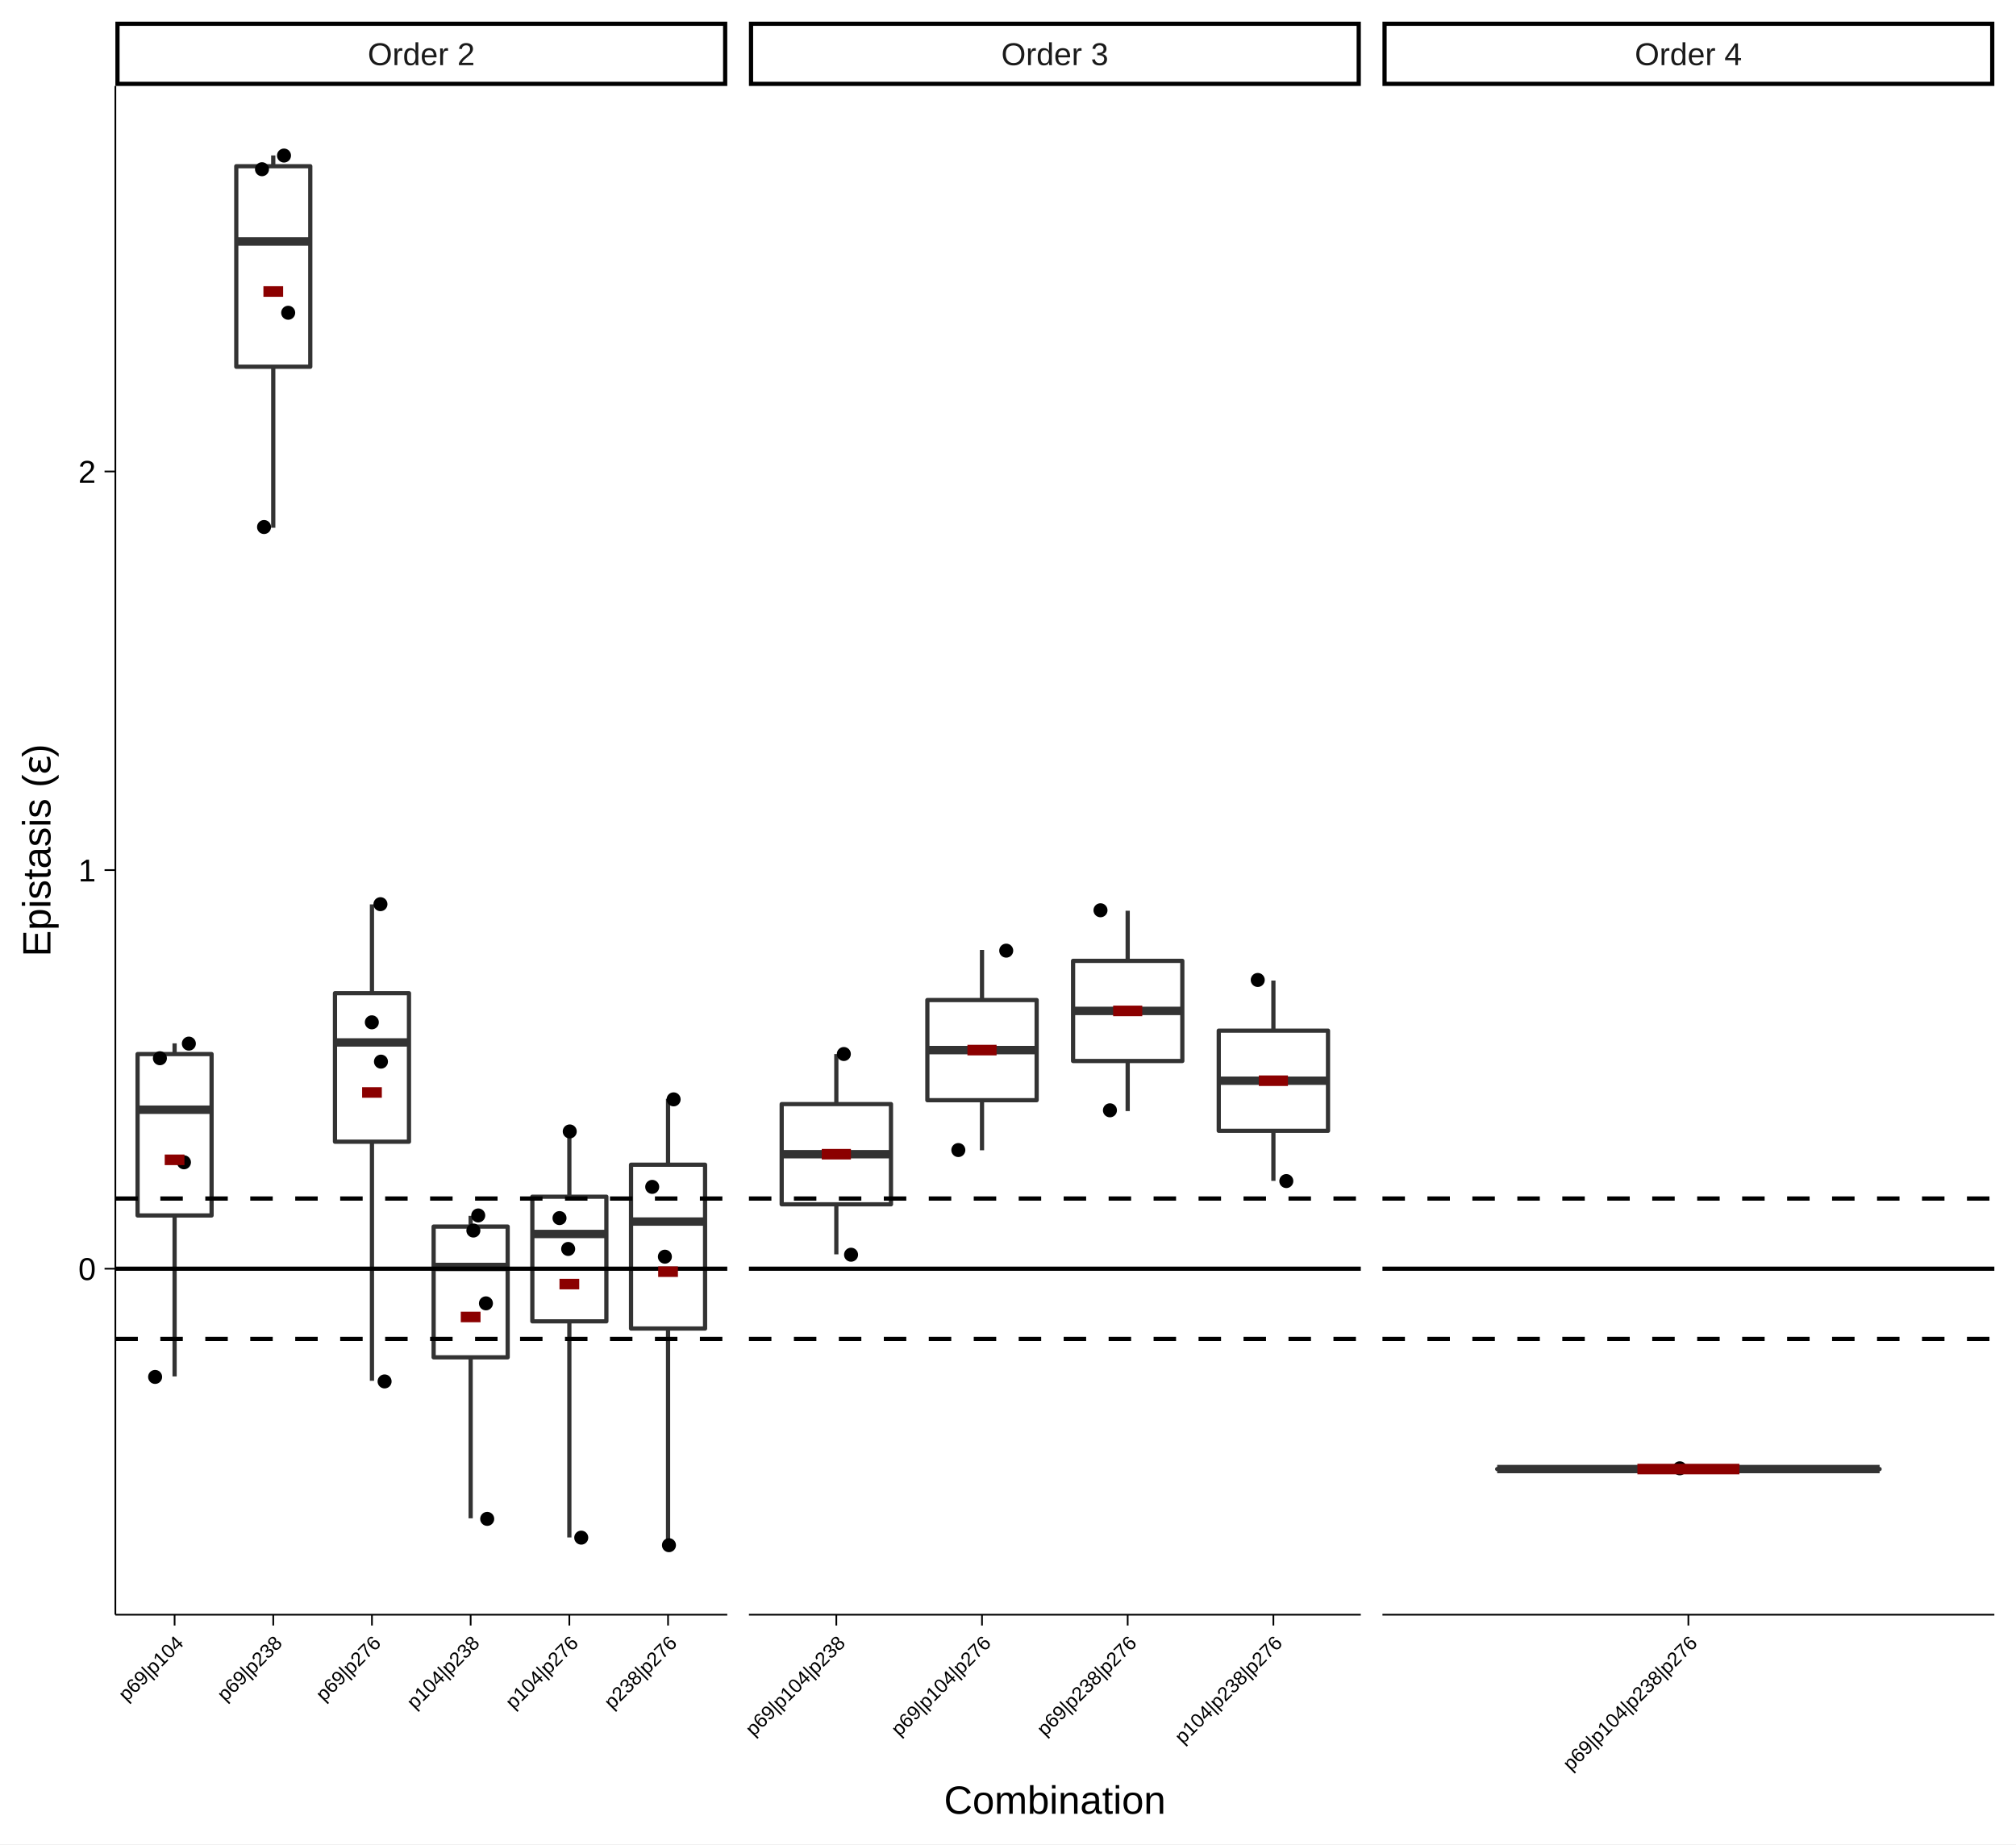
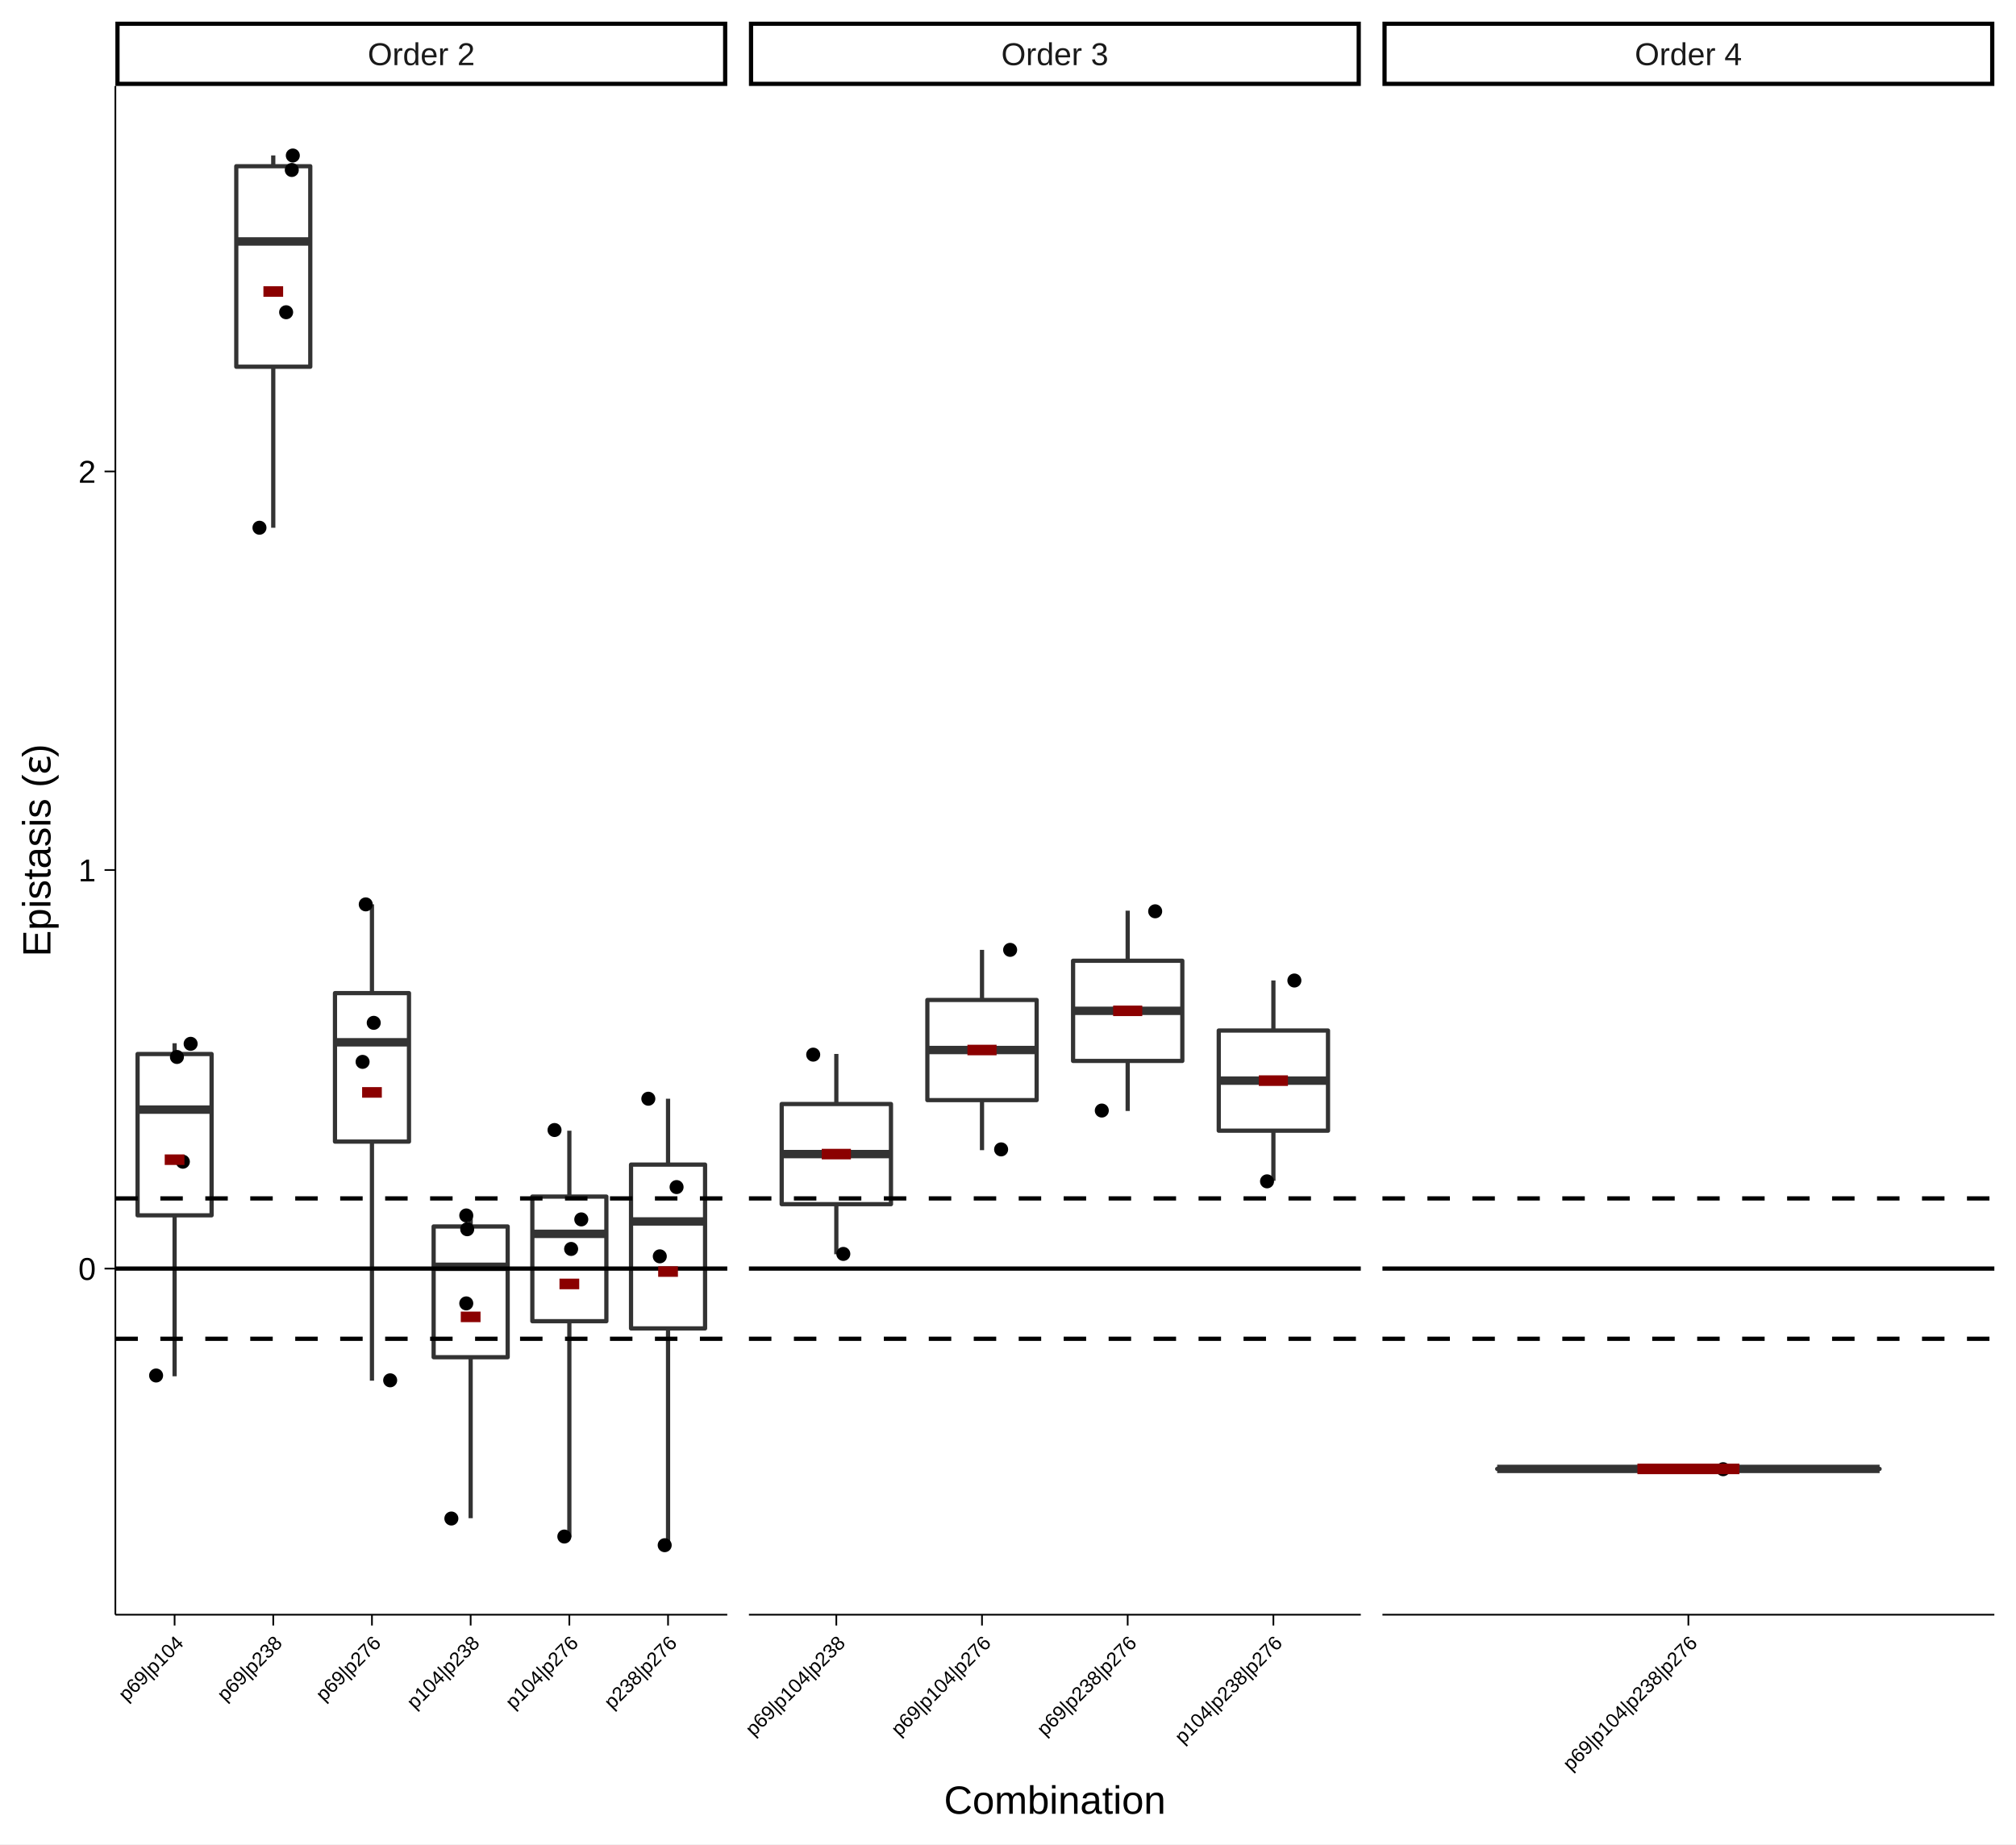
<svg xmlns="http://www.w3.org/2000/svg" class="svglite" width="510.24pt" height="466.77pt" viewBox="0 0 510.24 466.77">
  <defs>
    <style type="text/css">
    .svglite line, .svglite polyline, .svglite polygon, .svglite path, .svglite rect, .svglite circle {
      fill: none;
      stroke: #000000;
      stroke-linecap: round;
      stroke-linejoin: round;
      stroke-miterlimit: 10.00;
    }
  </style>
  </defs>
  <rect width="100%" height="100%" style="stroke: none; fill: #FFFFFF;" />
  <defs>
    <clipPath id="cpMC4wMHw1MTAuMjR8MC4wMHw0NjYuNzc=">
      <rect x="0.00" y="0.00" width="510.24" height="466.77" />
    </clipPath>
  </defs>
  <g clip-path="url(#cpMC4wMHw1MTAuMjR8MC4wMHw0NjYuNzc=)">
    <rect x="0" y="0.00" width="510.24" height="466.77" style="stroke-width: 1.07; stroke: #FFFFFF; fill: #FFFFFF;" />
  </g>
  <defs>
    <clipPath id="cpMjkuMjB8MTg0LjA3fDIxLjc2fDQwOC42OA==">
      <rect x="29.20" y="21.76" width="154.87" height="386.92" />
    </clipPath>
  </defs>
  <g clip-path="url(#cpMjkuMjB8MTg0LjA3fDIxLjc2fDQwOC42OA==)">
    <rect x="29.20" y="21.76" width="154.87" height="386.92" style="stroke-width: 1.07; stroke: none; fill: #FFFFFF;" />
-     <line x1="44.19" y1="266.79" x2="44.19" y2="264.07" style="stroke-width: 1.07; stroke: #333333; stroke-linecap: butt;" />
-     <line x1="44.19" y1="307.63" x2="44.19" y2="348.38" style="stroke-width: 1.07; stroke: #333333; stroke-linecap: butt;" />
-     <polygon points="34.82,266.79 34.82,307.63 53.55,307.63 53.55,266.79 34.82,266.79 " style="stroke-width: 1.07; stroke: #333333; fill: #FFFFFF;" />
-     <line x1="34.82" y1="280.87" x2="53.55" y2="280.87" style="stroke-width: 2.13; stroke: #333333; stroke-linecap: butt;" />
+     <line x1="44.19" y1="266.77" x2="44.19" y2="264.04" style="stroke-width: 1.07; stroke: #333333; stroke-linecap: butt;" />
+     <line x1="44.19" y1="307.60" x2="44.19" y2="348.34" style="stroke-width: 1.07; stroke: #333333; stroke-linecap: butt;" />
+     <polygon points="34.82,266.77 34.82,307.60 53.55,307.60 53.55,266.77 34.82,266.77 " style="stroke-width: 1.07; stroke: #333333; fill: #FFFFFF;" />
+     <line x1="34.82" y1="280.84" x2="53.55" y2="280.84" style="stroke-width: 2.13; stroke: #333333; stroke-linecap: butt;" />
    <line x1="69.16" y1="42.07" x2="69.16" y2="39.34" style="stroke-width: 1.07; stroke: #333333; stroke-linecap: butt;" />
-     <line x1="69.16" y1="92.82" x2="69.16" y2="133.58" style="stroke-width: 1.07; stroke: #333333; stroke-linecap: butt;" />
+     <line x1="69.16" y1="92.82" x2="69.16" y2="133.57" style="stroke-width: 1.07; stroke: #333333; stroke-linecap: butt;" />
    <polygon points="59.80,42.07 59.80,92.82 78.53,92.82 78.53,42.07 59.80,42.07 " style="stroke-width: 1.07; stroke: #333333; fill: #FFFFFF;" />
    <line x1="59.80" y1="61.11" x2="78.53" y2="61.11" style="stroke-width: 2.13; stroke: #333333; stroke-linecap: butt;" />
-     <line x1="94.14" y1="251.38" x2="94.14" y2="228.90" style="stroke-width: 1.07; stroke: #333333; stroke-linecap: butt;" />
-     <line x1="94.14" y1="288.97" x2="94.14" y2="349.48" style="stroke-width: 1.07; stroke: #333333; stroke-linecap: butt;" />
-     <polygon points="84.78,251.38 84.78,288.97 103.51,288.97 103.51,251.38 84.78,251.38 " style="stroke-width: 1.07; stroke: #333333; fill: #FFFFFF;" />
-     <line x1="84.78" y1="263.84" x2="103.51" y2="263.84" style="stroke-width: 2.13; stroke: #333333; stroke-linecap: butt;" />
-     <line x1="119.12" y1="310.45" x2="119.12" y2="307.73" style="stroke-width: 1.07; stroke: #333333; stroke-linecap: butt;" />
-     <line x1="119.12" y1="343.54" x2="119.12" y2="384.29" style="stroke-width: 1.07; stroke: #333333; stroke-linecap: butt;" />
-     <polygon points="109.75,310.45 109.75,343.54 128.49,343.54 128.49,310.45 109.75,310.45 " style="stroke-width: 1.07; stroke: #333333; fill: #FFFFFF;" />
-     <line x1="109.75" y1="320.66" x2="128.49" y2="320.66" style="stroke-width: 2.13; stroke: #333333; stroke-linecap: butt;" />
-     <line x1="144.10" y1="302.89" x2="144.10" y2="286.22" style="stroke-width: 1.07; stroke: #333333; stroke-linecap: butt;" />
-     <line x1="144.10" y1="334.43" x2="144.10" y2="389.13" style="stroke-width: 1.07; stroke: #333333; stroke-linecap: butt;" />
-     <polygon points="134.73,302.89 134.73,334.43 153.47,334.43 153.47,302.89 134.73,302.89 " style="stroke-width: 1.07; stroke: #333333; fill: #FFFFFF;" />
-     <line x1="134.73" y1="312.32" x2="153.47" y2="312.32" style="stroke-width: 2.13; stroke: #333333; stroke-linecap: butt;" />
-     <line x1="169.08" y1="294.79" x2="169.08" y2="278.12" style="stroke-width: 1.07; stroke: #333333; stroke-linecap: butt;" />
-     <line x1="169.08" y1="336.25" x2="169.08" y2="390.95" style="stroke-width: 1.07; stroke: #333333; stroke-linecap: butt;" />
-     <polygon points="159.71,294.79 159.71,336.25 178.45,336.25 178.45,294.79 159.71,294.79 " style="stroke-width: 1.07; stroke: #333333; fill: #FFFFFF;" />
-     <line x1="159.71" y1="309.18" x2="178.45" y2="309.18" style="stroke-width: 2.13; stroke: #333333; stroke-linecap: butt;" />
-     <circle cx="39.26" cy="348.50" r="1.42" style="stroke-width: 0.71; fill: #000000;" />
-     <circle cx="40.47" cy="267.84" r="1.42" style="stroke-width: 0.71; fill: #000000;" />
-     <circle cx="46.56" cy="294.18" r="1.42" style="stroke-width: 0.71; fill: #000000;" />
-     <circle cx="47.80" cy="264.14" r="1.42" style="stroke-width: 0.71; fill: #000000;" />
-     <circle cx="66.83" cy="133.39" r="1.42" style="stroke-width: 0.71; fill: #000000;" />
-     <circle cx="66.31" cy="42.83" r="1.42" style="stroke-width: 0.71; fill: #000000;" />
-     <circle cx="72.94" cy="79.16" r="1.42" style="stroke-width: 0.71; fill: #000000;" />
-     <circle cx="71.88" cy="39.37" r="1.42" style="stroke-width: 0.71; fill: #000000;" />
-     <circle cx="97.34" cy="349.64" r="1.42" style="stroke-width: 0.71; fill: #000000;" />
-     <circle cx="94.11" cy="258.75" r="1.42" style="stroke-width: 0.71; fill: #000000;" />
-     <circle cx="96.42" cy="268.70" r="1.42" style="stroke-width: 0.71; fill: #000000;" />
-     <circle cx="96.29" cy="228.85" r="1.42" style="stroke-width: 0.71; fill: #000000;" />
-     <circle cx="123.31" cy="384.43" r="1.42" style="stroke-width: 0.71; fill: #000000;" />
-     <circle cx="119.81" cy="311.45" r="1.42" style="stroke-width: 0.71; fill: #000000;" />
-     <circle cx="122.99" cy="329.88" r="1.42" style="stroke-width: 0.71; fill: #000000;" />
-     <circle cx="121.04" cy="307.63" r="1.42" style="stroke-width: 0.71; fill: #000000;" />
-     <circle cx="147.11" cy="389.18" r="1.42" style="stroke-width: 0.71; fill: #000000;" />
-     <circle cx="143.80" cy="316.11" r="1.42" style="stroke-width: 0.71; fill: #000000;" />
-     <circle cx="141.61" cy="308.30" r="1.42" style="stroke-width: 0.71; fill: #000000;" />
-     <circle cx="144.20" cy="286.37" r="1.42" style="stroke-width: 0.71; fill: #000000;" />
-     <circle cx="169.31" cy="391.09" r="1.42" style="stroke-width: 0.71; fill: #000000;" />
-     <circle cx="168.28" cy="318.07" r="1.42" style="stroke-width: 0.71; fill: #000000;" />
-     <circle cx="165.07" cy="300.40" r="1.42" style="stroke-width: 0.71; fill: #000000;" />
-     <circle cx="170.49" cy="278.25" r="1.42" style="stroke-width: 0.71; fill: #000000;" />
-     <line x1="29.20" y1="321.11" x2="184.07" y2="321.11" style="stroke-width: 1.07; stroke-linecap: butt;" />
-     <line x1="29.20" y1="303.35" x2="184.07" y2="303.35" style="stroke-width: 1.07; stroke-dasharray: 5.69,5.69; stroke-linecap: butt;" />
-     <line x1="29.20" y1="338.88" x2="184.07" y2="338.88" style="stroke-width: 1.07; stroke-dasharray: 5.69,5.69; stroke-linecap: butt;" />
-     <line x1="41.69" y1="293.55" x2="46.68" y2="293.55" style="stroke-width: 2.67; stroke: #8B0000; stroke-linecap: butt;" />
+     <line x1="94.14" y1="251.36" x2="94.14" y2="228.88" style="stroke-width: 1.07; stroke: #333333; stroke-linecap: butt;" />
+     <line x1="94.14" y1="288.94" x2="94.14" y2="349.45" style="stroke-width: 1.07; stroke: #333333; stroke-linecap: butt;" />
+     <polygon points="84.78,251.36 84.78,288.94 103.51,288.94 103.51,251.36 84.78,251.36 " style="stroke-width: 1.07; stroke: #333333; fill: #FFFFFF;" />
+     <line x1="84.78" y1="263.81" x2="103.51" y2="263.81" style="stroke-width: 2.13; stroke: #333333; stroke-linecap: butt;" />
+     <line x1="119.12" y1="310.42" x2="119.12" y2="307.70" style="stroke-width: 1.07; stroke: #333333; stroke-linecap: butt;" />
+     <line x1="119.12" y1="343.51" x2="119.12" y2="384.26" style="stroke-width: 1.07; stroke: #333333; stroke-linecap: butt;" />
+     <polygon points="109.75,310.42 109.75,343.51 128.49,343.51 128.49,310.42 109.75,310.42 " style="stroke-width: 1.07; stroke: #333333; fill: #FFFFFF;" />
+     <line x1="109.75" y1="320.63" x2="128.49" y2="320.63" style="stroke-width: 2.13; stroke: #333333; stroke-linecap: butt;" />
+     <line x1="144.10" y1="302.86" x2="144.10" y2="286.19" style="stroke-width: 1.07; stroke: #333333; stroke-linecap: butt;" />
+     <line x1="144.10" y1="334.40" x2="144.10" y2="389.09" style="stroke-width: 1.07; stroke: #333333; stroke-linecap: butt;" />
+     <polygon points="134.73,302.86 134.73,334.40 153.47,334.40 153.47,302.86 134.73,302.86 " style="stroke-width: 1.07; stroke: #333333; fill: #FFFFFF;" />
+     <line x1="134.73" y1="312.29" x2="153.47" y2="312.29" style="stroke-width: 2.13; stroke: #333333; stroke-linecap: butt;" />
+     <line x1="169.08" y1="294.76" x2="169.08" y2="278.09" style="stroke-width: 1.07; stroke: #333333; stroke-linecap: butt;" />
+     <line x1="169.08" y1="336.22" x2="169.08" y2="390.91" style="stroke-width: 1.07; stroke: #333333; stroke-linecap: butt;" />
+     <polygon points="159.71,294.76 159.71,336.22 178.45,336.22 178.45,294.76 159.71,294.76 " style="stroke-width: 1.07; stroke: #333333; fill: #FFFFFF;" />
+     <line x1="159.71" y1="309.15" x2="178.45" y2="309.15" style="stroke-width: 2.13; stroke: #333333; stroke-linecap: butt;" />
+     <circle cx="39.51" cy="348.14" r="1.42" style="stroke-width: 0.71; fill: #000000;" />
+     <circle cx="44.78" cy="267.52" r="1.42" style="stroke-width: 0.71; fill: #000000;" />
+     <circle cx="46.28" cy="294.03" r="1.42" style="stroke-width: 0.71; fill: #000000;" />
+     <circle cx="48.25" cy="264.19" r="1.42" style="stroke-width: 0.71; fill: #000000;" />
+     <circle cx="65.67" cy="133.57" r="1.42" style="stroke-width: 0.71; fill: #000000;" />
+     <circle cx="73.85" cy="43.02" r="1.42" style="stroke-width: 0.71; fill: #000000;" />
+     <circle cx="72.42" cy="79.03" r="1.42" style="stroke-width: 0.71; fill: #000000;" />
+     <circle cx="74.11" cy="39.36" r="1.42" style="stroke-width: 0.71; fill: #000000;" />
+     <circle cx="98.75" cy="349.36" r="1.42" style="stroke-width: 0.71; fill: #000000;" />
+     <circle cx="94.59" cy="258.88" r="1.42" style="stroke-width: 0.71; fill: #000000;" />
+     <circle cx="91.77" cy="268.76" r="1.42" style="stroke-width: 0.71; fill: #000000;" />
+     <circle cx="92.57" cy="228.90" r="1.42" style="stroke-width: 0.71; fill: #000000;" />
+     <circle cx="114.24" cy="384.34" r="1.42" style="stroke-width: 0.71; fill: #000000;" />
+     <circle cx="118.25" cy="311.12" r="1.42" style="stroke-width: 0.71; fill: #000000;" />
+     <circle cx="118.01" cy="329.89" r="1.42" style="stroke-width: 0.71; fill: #000000;" />
+     <circle cx="118.01" cy="307.63" r="1.42" style="stroke-width: 0.71; fill: #000000;" />
+     <circle cx="142.83" cy="388.90" r="1.42" style="stroke-width: 0.71; fill: #000000;" />
+     <circle cx="144.55" cy="316.11" r="1.42" style="stroke-width: 0.71; fill: #000000;" />
+     <circle cx="147.12" cy="308.63" r="1.42" style="stroke-width: 0.71; fill: #000000;" />
+     <circle cx="140.35" cy="286.01" r="1.42" style="stroke-width: 0.71; fill: #000000;" />
+     <circle cx="168.23" cy="391.09" r="1.42" style="stroke-width: 0.71; fill: #000000;" />
+     <circle cx="166.99" cy="317.98" r="1.42" style="stroke-width: 0.71; fill: #000000;" />
+     <circle cx="171.24" cy="300.45" r="1.42" style="stroke-width: 0.71; fill: #000000;" />
+     <circle cx="164.09" cy="278.09" r="1.42" style="stroke-width: 0.71; fill: #000000;" />
+     <line x1="29.20" y1="321.08" x2="184.07" y2="321.08" style="stroke-width: 1.07; stroke-linecap: butt;" />
+     <line x1="29.20" y1="303.32" x2="184.07" y2="303.32" style="stroke-width: 1.07; stroke-dasharray: 5.69,5.69; stroke-linecap: butt;" />
+     <line x1="29.20" y1="338.85" x2="184.07" y2="338.85" style="stroke-width: 1.07; stroke-dasharray: 5.69,5.69; stroke-linecap: butt;" />
+     <line x1="41.69" y1="293.52" x2="46.68" y2="293.52" style="stroke-width: 2.67; stroke: #8B0000; stroke-linecap: butt;" />
    <line x1="66.67" y1="73.78" x2="71.66" y2="73.78" style="stroke-width: 2.67; stroke: #8B0000; stroke-linecap: butt;" />
-     <line x1="91.65" y1="276.51" x2="96.64" y2="276.51" style="stroke-width: 2.67; stroke: #8B0000; stroke-linecap: butt;" />
-     <line x1="116.62" y1="333.33" x2="121.62" y2="333.33" style="stroke-width: 2.67; stroke: #8B0000; stroke-linecap: butt;" />
-     <line x1="141.60" y1="325.00" x2="146.60" y2="325.00" style="stroke-width: 2.67; stroke: #8B0000; stroke-linecap: butt;" />
-     <line x1="166.58" y1="321.86" x2="171.58" y2="321.86" style="stroke-width: 2.67; stroke: #8B0000; stroke-linecap: butt;" />
+     <line x1="91.65" y1="276.49" x2="96.64" y2="276.49" style="stroke-width: 2.67; stroke: #8B0000; stroke-linecap: butt;" />
+     <line x1="116.62" y1="333.30" x2="121.62" y2="333.30" style="stroke-width: 2.67; stroke: #8B0000; stroke-linecap: butt;" />
+     <line x1="141.60" y1="324.97" x2="146.60" y2="324.97" style="stroke-width: 2.67; stroke: #8B0000; stroke-linecap: butt;" />
+     <line x1="166.58" y1="321.83" x2="171.58" y2="321.83" style="stroke-width: 2.67; stroke: #8B0000; stroke-linecap: butt;" />
  </g>
  <g clip-path="url(#cpMC4wMHw1MTAuMjR8MC4wMHw0NjYuNzc=)">
</g>
  <defs>
    <clipPath id="cpMTg5LjU1fDM0NC40MXwyMS43Nnw0MDguNjg=">
      <rect x="189.55" y="21.76" width="154.87" height="386.92" />
    </clipPath>
  </defs>
  <g clip-path="url(#cpMTg5LjU1fDM0NC40MXwyMS43Nnw0MDguNjg=)">
    <rect x="189.55" y="21.76" width="154.87" height="386.92" style="stroke-width: 1.07; stroke: none; fill: #FFFFFF;" />
-     <line x1="211.67" y1="279.45" x2="211.67" y2="266.78" style="stroke-width: 1.07; stroke: #333333; stroke-linecap: butt;" />
-     <line x1="211.67" y1="304.81" x2="211.67" y2="317.48" style="stroke-width: 1.07; stroke: #333333; stroke-linecap: butt;" />
-     <polygon points="197.84,279.45 197.84,304.81 225.50,304.81 225.50,279.45 197.84,279.45 " style="stroke-width: 1.07; stroke: #333333; fill: #FFFFFF;" />
-     <line x1="197.84" y1="292.13" x2="225.50" y2="292.13" style="stroke-width: 2.13; stroke: #333333; stroke-linecap: butt;" />
-     <line x1="248.54" y1="253.11" x2="248.54" y2="240.43" style="stroke-width: 1.07; stroke: #333333; stroke-linecap: butt;" />
-     <line x1="248.54" y1="278.46" x2="248.54" y2="291.14" style="stroke-width: 1.07; stroke: #333333; stroke-linecap: butt;" />
-     <polygon points="234.71,253.11 234.71,278.46 262.37,278.46 262.37,253.11 234.71,253.11 " style="stroke-width: 1.07; stroke: #333333; fill: #FFFFFF;" />
-     <line x1="234.71" y1="265.78" x2="262.37" y2="265.78" style="stroke-width: 2.13; stroke: #333333; stroke-linecap: butt;" />
-     <line x1="285.41" y1="243.19" x2="285.41" y2="230.51" style="stroke-width: 1.07; stroke: #333333; stroke-linecap: butt;" />
-     <line x1="285.41" y1="268.54" x2="285.41" y2="281.22" style="stroke-width: 1.07; stroke: #333333; stroke-linecap: butt;" />
-     <polygon points="271.59,243.19 271.59,268.54 299.24,268.54 299.24,243.19 271.59,243.19 " style="stroke-width: 1.07; stroke: #333333; fill: #FFFFFF;" />
-     <line x1="271.59" y1="255.86" x2="299.24" y2="255.86" style="stroke-width: 2.13; stroke: #333333; stroke-linecap: butt;" />
-     <line x1="322.29" y1="260.86" x2="322.29" y2="248.18" style="stroke-width: 1.07; stroke: #333333; stroke-linecap: butt;" />
-     <line x1="322.29" y1="286.21" x2="322.29" y2="298.88" style="stroke-width: 1.07; stroke: #333333; stroke-linecap: butt;" />
-     <polygon points="308.46,260.86 308.46,286.21 336.11,286.21 336.11,260.86 308.46,260.86 " style="stroke-width: 1.07; stroke: #333333; fill: #FFFFFF;" />
-     <line x1="308.46" y1="273.53" x2="336.11" y2="273.53" style="stroke-width: 2.13; stroke: #333333; stroke-linecap: butt;" />
-     <circle cx="213.57" cy="266.77" r="1.42" style="stroke-width: 0.71; fill: #000000;" />
-     <circle cx="215.40" cy="317.57" r="1.42" style="stroke-width: 0.71; fill: #000000;" />
-     <circle cx="254.67" cy="240.61" r="1.42" style="stroke-width: 0.71; fill: #000000;" />
-     <circle cx="242.55" cy="291.08" r="1.42" style="stroke-width: 0.71; fill: #000000;" />
-     <circle cx="278.53" cy="230.39" r="1.42" style="stroke-width: 0.71; fill: #000000;" />
-     <circle cx="280.92" cy="281.02" r="1.42" style="stroke-width: 0.71; fill: #000000;" />
-     <circle cx="318.33" cy="248.03" r="1.42" style="stroke-width: 0.71; fill: #000000;" />
-     <circle cx="325.56" cy="298.93" r="1.42" style="stroke-width: 0.71; fill: #000000;" />
-     <line x1="189.55" y1="321.11" x2="344.41" y2="321.11" style="stroke-width: 1.07; stroke-linecap: butt;" />
-     <line x1="189.55" y1="303.35" x2="344.41" y2="303.35" style="stroke-width: 1.07; stroke-dasharray: 5.69,5.69; stroke-linecap: butt;" />
-     <line x1="189.55" y1="338.88" x2="344.41" y2="338.88" style="stroke-width: 1.07; stroke-dasharray: 5.69,5.69; stroke-linecap: butt;" />
-     <line x1="207.98" y1="292.13" x2="215.36" y2="292.13" style="stroke-width: 2.67; stroke: #8B0000; stroke-linecap: butt;" />
-     <line x1="244.85" y1="265.78" x2="252.23" y2="265.78" style="stroke-width: 2.67; stroke: #8B0000; stroke-linecap: butt;" />
-     <line x1="281.73" y1="255.86" x2="289.10" y2="255.86" style="stroke-width: 2.67; stroke: #8B0000; stroke-linecap: butt;" />
-     <line x1="318.60" y1="273.53" x2="325.97" y2="273.53" style="stroke-width: 2.67; stroke: #8B0000; stroke-linecap: butt;" />
+     <line x1="211.67" y1="279.43" x2="211.67" y2="266.75" style="stroke-width: 1.07; stroke: #333333; stroke-linecap: butt;" />
+     <line x1="211.67" y1="304.78" x2="211.67" y2="317.45" style="stroke-width: 1.07; stroke: #333333; stroke-linecap: butt;" />
+     <polygon points="197.84,279.43 197.84,304.78 225.50,304.78 225.50,279.43 197.84,279.43 " style="stroke-width: 1.07; stroke: #333333; fill: #FFFFFF;" />
+     <line x1="197.84" y1="292.10" x2="225.50" y2="292.10" style="stroke-width: 2.13; stroke: #333333; stroke-linecap: butt;" />
+     <line x1="248.54" y1="253.09" x2="248.54" y2="240.41" style="stroke-width: 1.07; stroke: #333333; stroke-linecap: butt;" />
+     <line x1="248.54" y1="278.44" x2="248.54" y2="291.11" style="stroke-width: 1.07; stroke: #333333; stroke-linecap: butt;" />
+     <polygon points="234.71,253.09 234.71,278.44 262.37,278.44 262.37,253.09 234.71,253.09 " style="stroke-width: 1.07; stroke: #333333; fill: #FFFFFF;" />
+     <line x1="234.71" y1="265.76" x2="262.37" y2="265.76" style="stroke-width: 2.13; stroke: #333333; stroke-linecap: butt;" />
+     <line x1="285.41" y1="243.17" x2="285.41" y2="230.49" style="stroke-width: 1.07; stroke: #333333; stroke-linecap: butt;" />
+     <line x1="285.41" y1="268.52" x2="285.41" y2="281.19" style="stroke-width: 1.07; stroke: #333333; stroke-linecap: butt;" />
+     <polygon points="271.59,243.17 271.59,268.52 299.24,268.52 299.24,243.17 271.59,243.17 " style="stroke-width: 1.07; stroke: #333333; fill: #FFFFFF;" />
+     <line x1="271.59" y1="255.84" x2="299.24" y2="255.84" style="stroke-width: 2.13; stroke: #333333; stroke-linecap: butt;" />
+     <line x1="322.29" y1="260.83" x2="322.29" y2="248.16" style="stroke-width: 1.07; stroke: #333333; stroke-linecap: butt;" />
+     <line x1="322.29" y1="286.18" x2="322.29" y2="298.86" style="stroke-width: 1.07; stroke: #333333; stroke-linecap: butt;" />
+     <polygon points="308.46,260.83 308.46,286.18 336.11,286.18 336.11,260.83 308.46,260.83 " style="stroke-width: 1.07; stroke: #333333; fill: #FFFFFF;" />
+     <line x1="308.46" y1="273.51" x2="336.11" y2="273.51" style="stroke-width: 2.13; stroke: #333333; stroke-linecap: butt;" />
+     <circle cx="205.82" cy="266.93" r="1.42" style="stroke-width: 0.71; fill: #000000;" />
+     <circle cx="213.44" cy="317.37" r="1.42" style="stroke-width: 0.71; fill: #000000;" />
+     <circle cx="255.66" cy="240.41" r="1.42" style="stroke-width: 0.71; fill: #000000;" />
+     <circle cx="253.38" cy="290.91" r="1.42" style="stroke-width: 0.71; fill: #000000;" />
+     <circle cx="292.37" cy="230.65" r="1.42" style="stroke-width: 0.71; fill: #000000;" />
+     <circle cx="278.86" cy="281.08" r="1.42" style="stroke-width: 0.71; fill: #000000;" />
+     <circle cx="327.60" cy="248.17" r="1.42" style="stroke-width: 0.71; fill: #000000;" />
+     <circle cx="320.68" cy="299.00" r="1.42" style="stroke-width: 0.71; fill: #000000;" />
+     <line x1="189.55" y1="321.08" x2="344.41" y2="321.08" style="stroke-width: 1.07; stroke-linecap: butt;" />
+     <line x1="189.55" y1="303.32" x2="344.41" y2="303.32" style="stroke-width: 1.07; stroke-dasharray: 5.69,5.69; stroke-linecap: butt;" />
+     <line x1="189.55" y1="338.85" x2="344.41" y2="338.85" style="stroke-width: 1.07; stroke-dasharray: 5.69,5.69; stroke-linecap: butt;" />
+     <line x1="207.98" y1="292.10" x2="215.36" y2="292.10" style="stroke-width: 2.67; stroke: #8B0000; stroke-linecap: butt;" />
+     <line x1="244.85" y1="265.76" x2="252.23" y2="265.76" style="stroke-width: 2.67; stroke: #8B0000; stroke-linecap: butt;" />
+     <line x1="281.73" y1="255.84" x2="289.10" y2="255.84" style="stroke-width: 2.67; stroke: #8B0000; stroke-linecap: butt;" />
+     <line x1="318.60" y1="273.51" x2="325.97" y2="273.51" style="stroke-width: 2.67; stroke: #8B0000; stroke-linecap: butt;" />
  </g>
  <g clip-path="url(#cpMC4wMHw1MTAuMjR8MC4wMHw0NjYuNzc=)">
</g>
  <defs>
    <clipPath id="cpMzQ5Ljg5fDUwNC43NnwyMS43Nnw0MDguNjg=">
      <rect x="349.89" y="21.76" width="154.87" height="386.92" />
    </clipPath>
  </defs>
  <g clip-path="url(#cpMzQ5Ljg5fDUwNC43NnwyMS43Nnw0MDguNjg=)">
    <rect x="349.89" y="21.76" width="154.87" height="386.92" style="stroke-width: 1.07; stroke: none; fill: #FFFFFF;" />
-     <line x1="427.32" y1="371.82" x2="427.32" y2="371.82" style="stroke-width: 1.07; stroke: #333333; stroke-linecap: butt;" />
-     <line x1="427.32" y1="371.82" x2="427.32" y2="371.82" style="stroke-width: 1.07; stroke: #333333; stroke-linecap: butt;" />
-     <polygon points="378.93,371.82 378.93,371.82 475.72,371.82 475.72,371.82 378.93,371.82 " style="stroke-width: 1.07; stroke: #333333; fill: #FFFFFF;" />
-     <line x1="378.93" y1="371.82" x2="475.72" y2="371.82" style="stroke-width: 2.13; stroke: #333333; stroke-linecap: butt;" />
-     <circle cx="425.14" cy="371.63" r="1.42" style="stroke-width: 0.71; fill: #000000;" />
-     <line x1="349.89" y1="321.11" x2="504.76" y2="321.11" style="stroke-width: 1.07; stroke-linecap: butt;" />
-     <line x1="349.89" y1="303.35" x2="504.76" y2="303.35" style="stroke-width: 1.07; stroke-dasharray: 5.69,5.69; stroke-linecap: butt;" />
-     <line x1="349.89" y1="338.88" x2="504.76" y2="338.88" style="stroke-width: 1.07; stroke-dasharray: 5.69,5.69; stroke-linecap: butt;" />
-     <line x1="414.42" y1="371.82" x2="440.23" y2="371.82" style="stroke-width: 2.67; stroke: #8B0000; stroke-linecap: butt;" />
+     <line x1="427.32" y1="371.78" x2="427.32" y2="371.78" style="stroke-width: 1.07; stroke: #333333; stroke-linecap: butt;" />
+     <line x1="427.32" y1="371.78" x2="427.32" y2="371.78" style="stroke-width: 1.07; stroke: #333333; stroke-linecap: butt;" />
+     <polygon points="378.93,371.78 378.93,371.78 475.72,371.78 475.72,371.78 378.93,371.78 " style="stroke-width: 1.07; stroke: #333333; fill: #FFFFFF;" />
+     <line x1="378.93" y1="371.78" x2="475.72" y2="371.78" style="stroke-width: 2.13; stroke: #333333; stroke-linecap: butt;" />
+     <circle cx="436.12" cy="371.86" r="1.42" style="stroke-width: 0.71; fill: #000000;" />
+     <line x1="349.89" y1="321.08" x2="504.76" y2="321.08" style="stroke-width: 1.07; stroke-linecap: butt;" />
+     <line x1="349.89" y1="303.32" x2="504.76" y2="303.32" style="stroke-width: 1.07; stroke-dasharray: 5.69,5.69; stroke-linecap: butt;" />
+     <line x1="349.89" y1="338.85" x2="504.76" y2="338.85" style="stroke-width: 1.07; stroke-dasharray: 5.69,5.69; stroke-linecap: butt;" />
+     <line x1="414.42" y1="371.78" x2="440.23" y2="371.78" style="stroke-width: 2.67; stroke: #8B0000; stroke-linecap: butt;" />
  </g>
  <g clip-path="url(#cpMC4wMHw1MTAuMjR8MC4wMHw0NjYuNzc=)">
</g>
  <defs>
    <clipPath id="cpMjkuMjB8MTg0LjA3fDUuNDh8MjEuNzY=">
      <rect x="29.20" y="5.48" width="154.87" height="16.28" />
    </clipPath>
  </defs>
  <g clip-path="url(#cpMjkuMjB8MTg0LjA3fDUuNDh8MjEuNzY=)">
    <rect x="29.20" y="5.48" width="154.87" height="16.28" style="stroke-width: 2.13; fill: #FFFFFF;" />
    <text x="106.63" y="16.49" text-anchor="middle" style="font-size: 8.00px; fill: #1A1A1A; font-family: Arial;" textLength="27.12px" lengthAdjust="spacingAndGlyphs">Order 2</text>
  </g>
  <g clip-path="url(#cpMC4wMHw1MTAuMjR8MC4wMHw0NjYuNzc=)">
</g>
  <defs>
    <clipPath id="cpMTg5LjU1fDM0NC40MXw1LjQ4fDIxLjc2">
      <rect x="189.55" y="5.48" width="154.87" height="16.28" />
    </clipPath>
  </defs>
  <g clip-path="url(#cpMTg5LjU1fDM0NC40MXw1LjQ4fDIxLjc2)">
    <rect x="189.55" y="5.48" width="154.87" height="16.28" style="stroke-width: 2.13; fill: #FFFFFF;" />
    <text x="266.98" y="16.49" text-anchor="middle" style="font-size: 8.00px; fill: #1A1A1A; font-family: Arial;" textLength="27.12px" lengthAdjust="spacingAndGlyphs">Order 3</text>
  </g>
  <g clip-path="url(#cpMC4wMHw1MTAuMjR8MC4wMHw0NjYuNzc=)">
</g>
  <defs>
    <clipPath id="cpMzQ5Ljg5fDUwNC43Nnw1LjQ4fDIxLjc2">
      <rect x="349.89" y="5.48" width="154.87" height="16.28" />
    </clipPath>
  </defs>
  <g clip-path="url(#cpMzQ5Ljg5fDUwNC43Nnw1LjQ4fDIxLjc2)">
    <rect x="349.89" y="5.48" width="154.87" height="16.28" style="stroke-width: 2.13; fill: #FFFFFF;" />
    <text x="427.32" y="16.49" text-anchor="middle" style="font-size: 8.00px; fill: #1A1A1A; font-family: Arial;" textLength="27.12px" lengthAdjust="spacingAndGlyphs">Order 4</text>
  </g>
  <g clip-path="url(#cpMC4wMHw1MTAuMjR8MC4wMHw0NjYuNzc=)">
    <polyline points="29.20,408.68 184.07,408.68 " style="stroke-width: 0.43; stroke-linecap: butt;" />
    <polyline points="44.19,411.42 44.19,408.68 " style="stroke-width: 0.43; stroke-linecap: butt;" />
    <polyline points="69.16,411.42 69.16,408.68 " style="stroke-width: 0.43; stroke-linecap: butt;" />
    <polyline points="94.14,411.42 94.14,408.68 " style="stroke-width: 0.43; stroke-linecap: butt;" />
    <polyline points="119.12,411.42 119.12,408.68 " style="stroke-width: 0.43; stroke-linecap: butt;" />
    <polyline points="144.10,411.42 144.10,408.68 " style="stroke-width: 0.43; stroke-linecap: butt;" />
    <polyline points="169.08,411.42 169.08,408.68 " style="stroke-width: 0.43; stroke-linecap: butt;" />
    <text transform="translate(46.72,416.15) rotate(-45)" text-anchor="end" style="font-size: 5.00px; font-family: Arial;" textLength="20.75px" lengthAdjust="spacingAndGlyphs">p69|p104</text>
    <text transform="translate(71.70,416.15) rotate(-45)" text-anchor="end" style="font-size: 5.00px; font-family: Arial;" textLength="20.75px" lengthAdjust="spacingAndGlyphs">p69|p238</text>
    <text transform="translate(96.68,416.15) rotate(-45)" text-anchor="end" style="font-size: 5.00px; font-family: Arial;" textLength="20.75px" lengthAdjust="spacingAndGlyphs">p69|p276</text>
    <text transform="translate(121.66,416.15) rotate(-45)" text-anchor="end" style="font-size: 5.00px; font-family: Arial;" textLength="23.53px" lengthAdjust="spacingAndGlyphs">p104|p238</text>
    <text transform="translate(146.64,416.15) rotate(-45)" text-anchor="end" style="font-size: 5.00px; font-family: Arial;" textLength="23.53px" lengthAdjust="spacingAndGlyphs">p104|p276</text>
    <text transform="translate(171.61,416.15) rotate(-45)" text-anchor="end" style="font-size: 5.00px; font-family: Arial;" textLength="23.53px" lengthAdjust="spacingAndGlyphs">p238|p276</text>
    <polyline points="189.55,408.68 344.41,408.68 " style="stroke-width: 0.43; stroke-linecap: butt;" />
    <polyline points="211.67,411.42 211.67,408.68 " style="stroke-width: 0.43; stroke-linecap: butt;" />
    <polyline points="248.54,411.42 248.54,408.68 " style="stroke-width: 0.43; stroke-linecap: butt;" />
    <polyline points="285.41,411.42 285.41,408.68 " style="stroke-width: 0.43; stroke-linecap: butt;" />
    <polyline points="322.29,411.42 322.29,408.68 " style="stroke-width: 0.43; stroke-linecap: butt;" />
    <text transform="translate(214.20,416.15) rotate(-45)" text-anchor="end" style="font-size: 5.00px; font-family: Arial;" textLength="33.16px" lengthAdjust="spacingAndGlyphs">p69|p104|p238</text>
    <text transform="translate(251.08,416.15) rotate(-45)" text-anchor="end" style="font-size: 5.00px; font-family: Arial;" textLength="33.16px" lengthAdjust="spacingAndGlyphs">p69|p104|p276</text>
    <text transform="translate(287.95,416.15) rotate(-45)" text-anchor="end" style="font-size: 5.00px; font-family: Arial;" textLength="33.16px" lengthAdjust="spacingAndGlyphs">p69|p238|p276</text>
    <text transform="translate(324.82,416.15) rotate(-45)" text-anchor="end" style="font-size: 5.00px; font-family: Arial;" textLength="35.94px" lengthAdjust="spacingAndGlyphs">p104|p238|p276</text>
    <polyline points="349.89,408.68 504.76,408.68 " style="stroke-width: 0.43; stroke-linecap: butt;" />
    <polyline points="427.32,411.42 427.32,408.68 " style="stroke-width: 0.43; stroke-linecap: butt;" />
    <text transform="translate(429.86,416.15) rotate(-45)" text-anchor="end" style="font-size: 5.00px; font-family: Arial;" textLength="45.58px" lengthAdjust="spacingAndGlyphs">p69|p104|p238|p276</text>
    <polyline points="29.20,408.68 29.20,21.76 " style="stroke-width: 0.43; stroke-linecap: butt;" />
-     <text x="24.27" y="323.98" text-anchor="end" style="font-size: 8.00px; font-family: Arial;" textLength="4.45px" lengthAdjust="spacingAndGlyphs">0</text>
-     <text x="24.27" y="223.09" text-anchor="end" style="font-size: 8.00px; font-family: Arial;" textLength="4.45px" lengthAdjust="spacingAndGlyphs">1</text>
-     <text x="24.27" y="122.20" text-anchor="end" style="font-size: 8.00px; font-family: Arial;" textLength="4.45px" lengthAdjust="spacingAndGlyphs">2</text>
-     <polyline points="26.46,321.11 29.20,321.11 " style="stroke-width: 0.43; stroke-linecap: butt;" />
-     <polyline points="26.46,220.22 29.20,220.22 " style="stroke-width: 0.43; stroke-linecap: butt;" />
-     <polyline points="26.46,119.33 29.20,119.33 " style="stroke-width: 0.43; stroke-linecap: butt;" />
+     <text x="24.27" y="323.95" text-anchor="end" style="font-size: 8.00px; font-family: Arial;" textLength="4.45px" lengthAdjust="spacingAndGlyphs">0</text>
+     <text x="24.27" y="223.07" text-anchor="end" style="font-size: 8.00px; font-family: Arial;" textLength="4.45px" lengthAdjust="spacingAndGlyphs">1</text>
+     <text x="24.27" y="122.19" text-anchor="end" style="font-size: 8.00px; font-family: Arial;" textLength="4.45px" lengthAdjust="spacingAndGlyphs">2</text>
+     <polyline points="26.46,321.08 29.20,321.08 " style="stroke-width: 0.43; stroke-linecap: butt;" />
+     <polyline points="26.46,220.20 29.20,220.20 " style="stroke-width: 0.43; stroke-linecap: butt;" />
+     <polyline points="26.46,119.32 29.20,119.32 " style="stroke-width: 0.43; stroke-linecap: butt;" />
    <text x="266.98" y="459.07" text-anchor="middle" style="font-size: 10.00px; font-family: Arial;" textLength="56.13px" lengthAdjust="spacingAndGlyphs">Combination</text>
    <text transform="translate(12.77,242.14) rotate(-90)" style="font-size: 10.00px; font-family: Arial;" textLength="46.12px" lengthAdjust="spacingAndGlyphs">Epistasis (</text>
    <text transform="translate(12.77,196.02) rotate(-90)" style="font-size: 10.00px; font-family: Symbol;" textLength="4.39px" lengthAdjust="spacingAndGlyphs">ε</text>
    <text transform="translate(12.77,191.63) rotate(-90)" style="font-size: 10.00px; font-family: Arial;" textLength="3.33px" lengthAdjust="spacingAndGlyphs">)</text>
  </g>
</svg>
